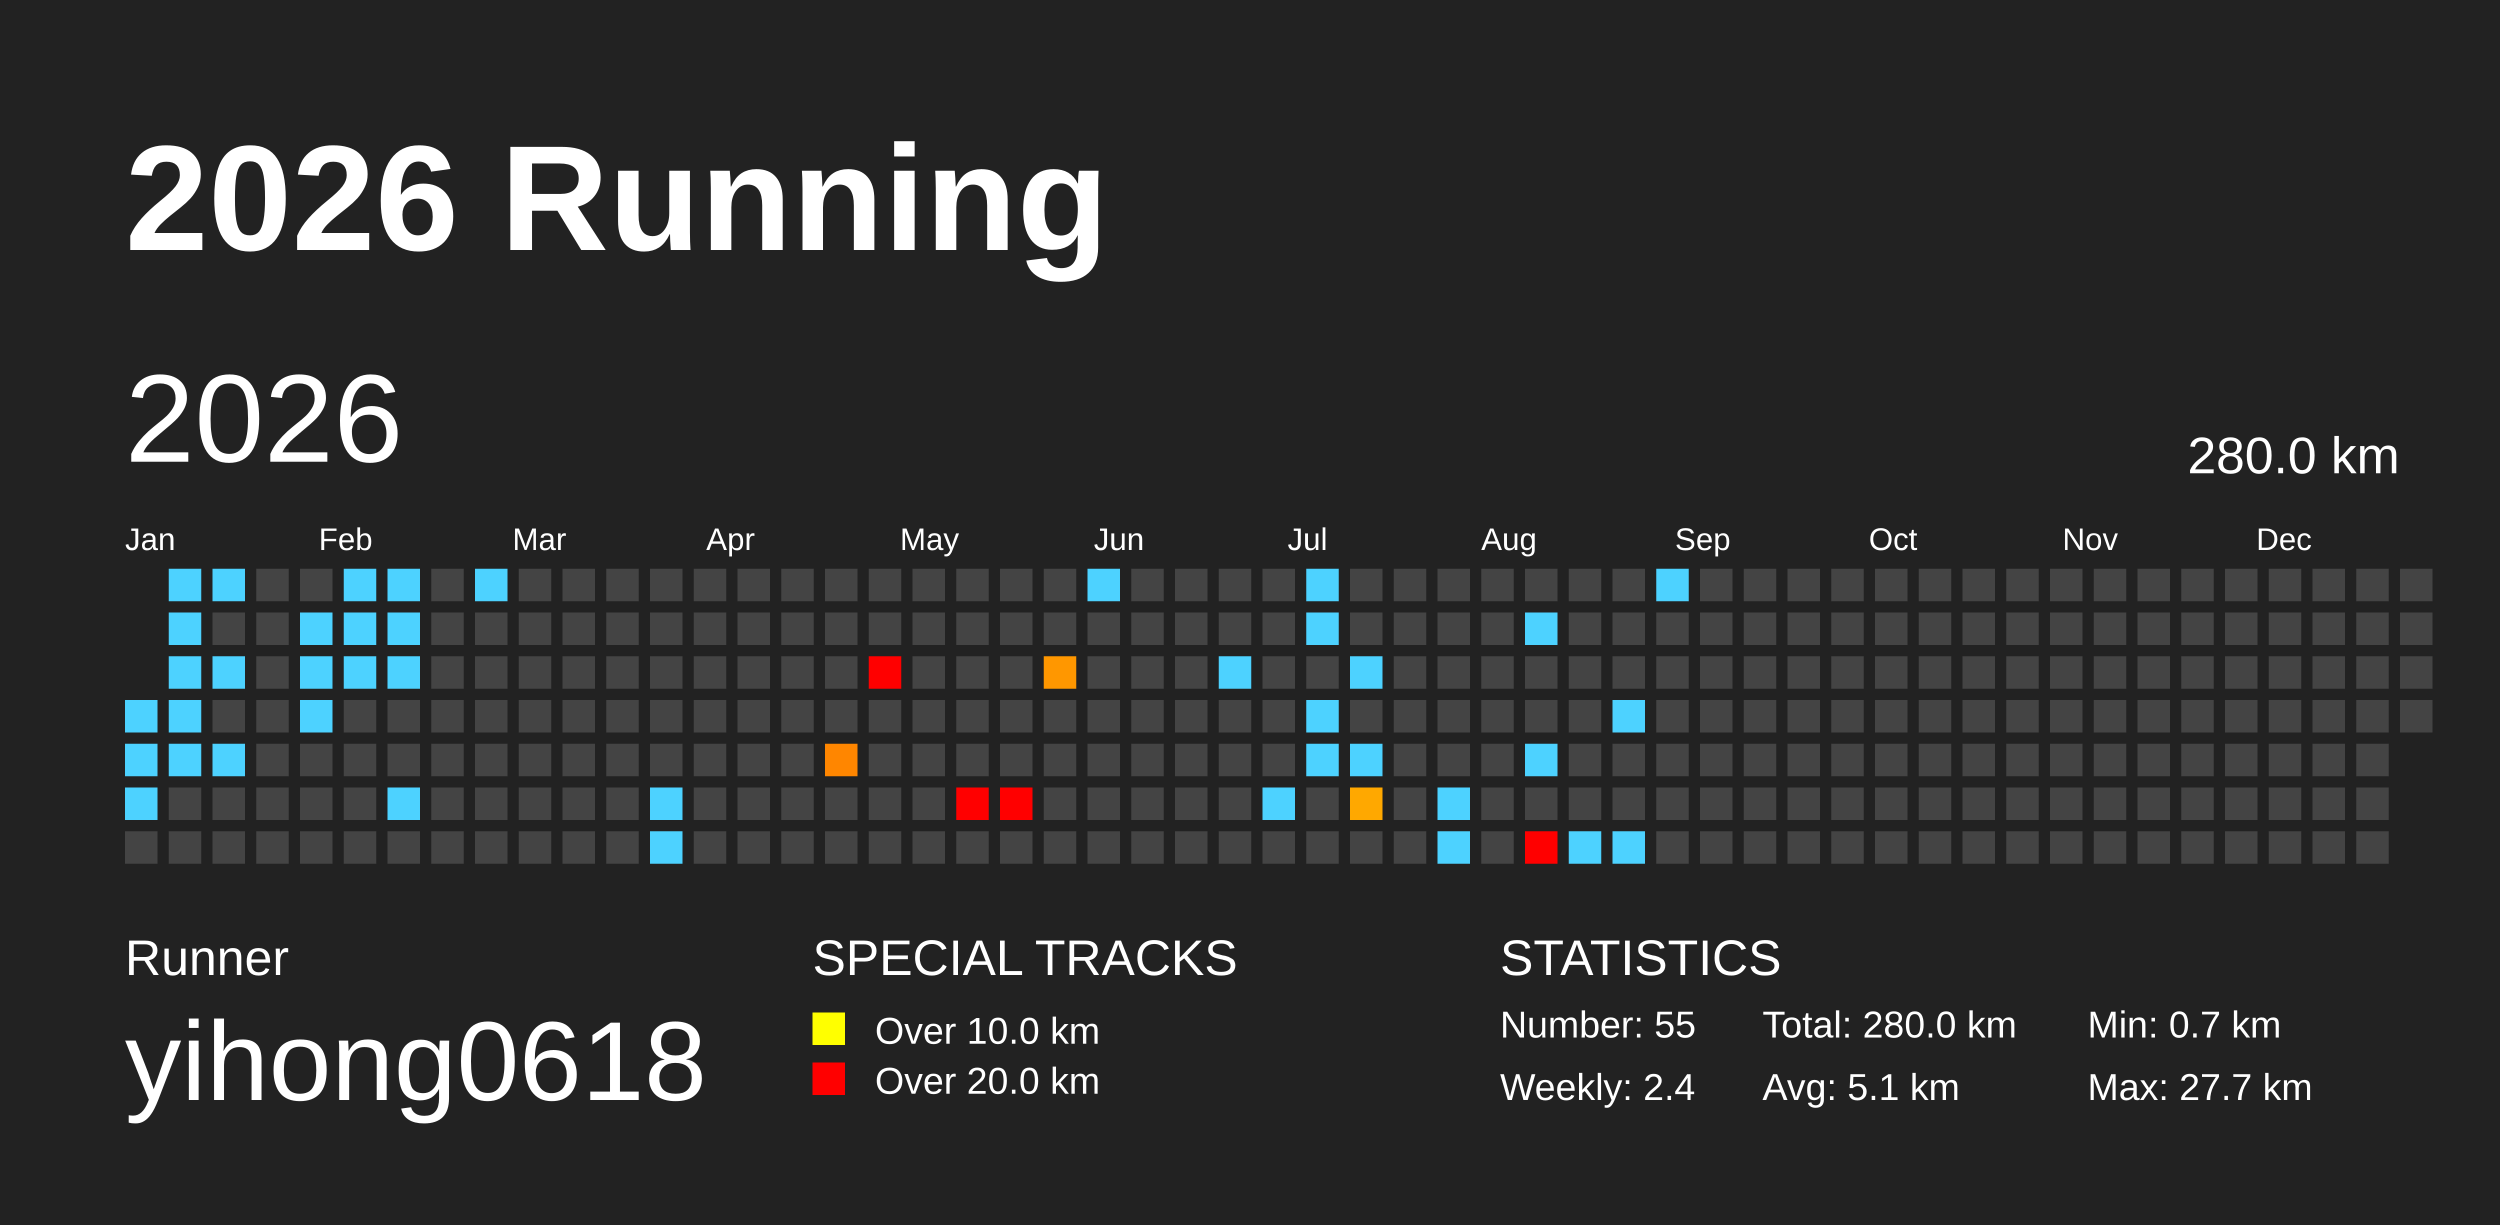
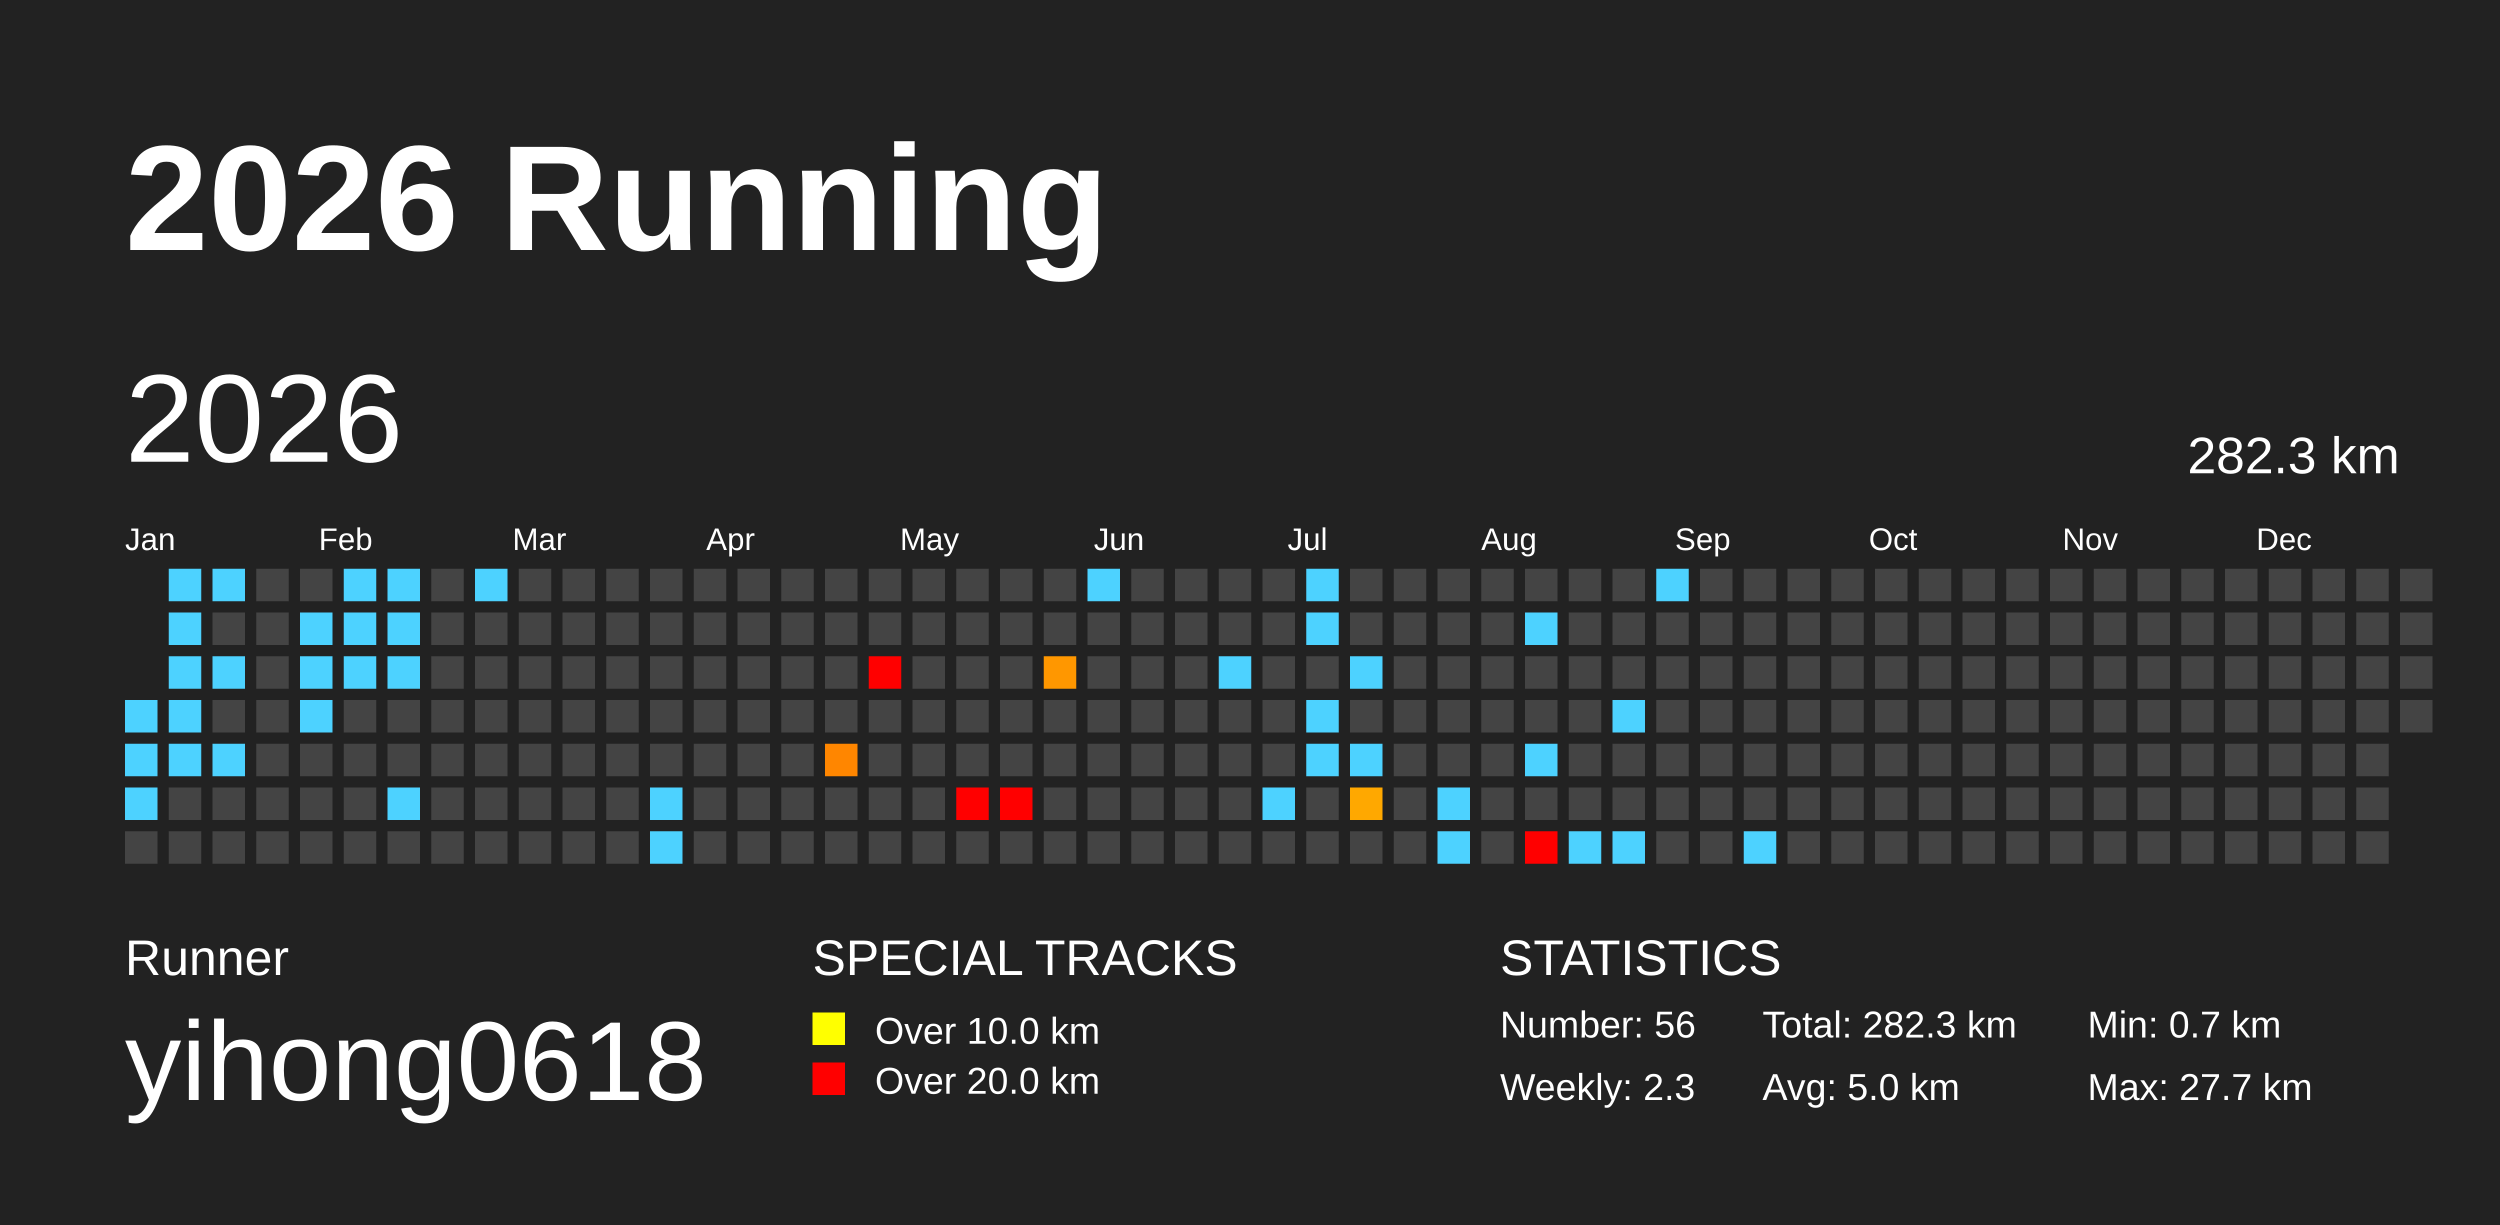
<svg xmlns="http://www.w3.org/2000/svg" baseProfile="full" height="98mm" version="1.1" viewBox="0,0,200,98" width="200mm">
  <defs />
  <rect fill="#222222" height="98" width="200" x="0" y="0" />
  <text fill="#FFFFFF" style="font-size:12px; font-family:Arial; font-weight:bold;" x="10" y="20">2026 Running</text>
  <text fill="#FFFFFF" style="font-size:4px; font-family:Arial" x="10" y="78">Runner</text>
  <text fill="#FFFFFF" style="font-size:9px; font-family:Arial" x="10" y="88">yihong0618</text>
  <text fill="#FFFFFF" style="font-size:4px; font-family:Arial" x="65" y="78">SPECIAL TRACKS</text>
  <rect fill="yellow" height="2.6" width="2.6" x="65" y="81" />
  <text fill="#FFFFFF" style="font-size:3px; font-family:Arial" x="70" y="83.5">Over 10.0 km</text>
  <rect fill="red" height="2.6" width="2.6" x="65" y="85" />
  <text fill="#FFFFFF" style="font-size:3px; font-family:Arial" x="70" y="87.5">Over 20.0 km</text>
  <text fill="#FFFFFF" style="font-size:4px; font-family:Arial" x="120" y="78">STATISTICS</text>
-   <text fill="#FFFFFF" style="font-size:3px; font-family:Arial" x="120" y="83">Number: 55</text>
-   <text fill="#FFFFFF" style="font-size:3px; font-family:Arial" x="120" y="88">Weekly: 2.4</text>
-   <text fill="#FFFFFF" style="font-size:3px; font-family:Arial" x="141" y="83">Total: 280.0 km</text>
-   <text fill="#FFFFFF" style="font-size:3px; font-family:Arial" x="141" y="88">Avg: 5.1 km</text>
+   <text fill="#FFFFFF" style="font-size:3px; font-family:Arial" x="120" y="83">Number: 56</text>
+   <text fill="#FFFFFF" style="font-size:3px; font-family:Arial" x="120" y="88">Weekly: 2.3</text>
+   <text fill="#FFFFFF" style="font-size:3px; font-family:Arial" x="141" y="83">Total: 282.3 km</text>
+   <text fill="#FFFFFF" style="font-size:3px; font-family:Arial" x="141" y="88">Avg: 5.0 km</text>
  <text fill="#FFFFFF" style="font-size:3px; font-family:Arial" x="167" y="83">Min: 0.7 km</text>
  <text fill="#FFFFFF" style="font-size:3px; font-family:Arial" x="167" y="88">Max: 27.7 km</text>
  <text dominant-baseline="hanging" fill="#FFFFFF" style="font-size:10.0px; font-family:Arial;" x="10" y="30">2026</text>
-   <text dominant-baseline="hanging" fill="#FFFFFF" style="font-size:4.125px; font-family:Arial;" x="175" y="35">280.0 km</text>
+   <text dominant-baseline="hanging" fill="#FFFFFF" style="font-size:4.125px; font-family:Arial;" x="175" y="35">282.3 km</text>
  <text fill="#FFFFFF" style="font-size:2.5px; font-family:Arial" x="10.0" y="44">Jan</text>
  <text fill="#FFFFFF" style="font-size:2.5px; font-family:Arial" x="25.5" y="44">Feb</text>
  <text fill="#FFFFFF" style="font-size:2.5px; font-family:Arial" x="41.0" y="44">Mar</text>
  <text fill="#FFFFFF" style="font-size:2.5px; font-family:Arial" x="56.5" y="44">Apr</text>
  <text fill="#FFFFFF" style="font-size:2.5px; font-family:Arial" x="72.0" y="44">May</text>
  <text fill="#FFFFFF" style="font-size:2.5px; font-family:Arial" x="87.5" y="44">Jun</text>
  <text fill="#FFFFFF" style="font-size:2.5px; font-family:Arial" x="103.0" y="44">Jul</text>
  <text fill="#FFFFFF" style="font-size:2.5px; font-family:Arial" x="118.5" y="44">Aug</text>
  <text fill="#FFFFFF" style="font-size:2.5px; font-family:Arial" x="134.0" y="44">Sep</text>
  <text fill="#FFFFFF" style="font-size:2.5px; font-family:Arial" x="149.5" y="44">Oct</text>
  <text fill="#FFFFFF" style="font-size:2.5px; font-family:Arial" x="165.0" y="44">Nov</text>
  <text fill="#FFFFFF" style="font-size:2.5px; font-family:Arial" x="180.5" y="44">Dec</text>
  <rect fill="#4dd2ff" height="2.6" width="2.6" x="10.0" y="56.0" />
  <rect fill="#4dd2ff" height="2.6" width="2.6" x="10.0" y="59.5" />
  <rect fill="#4dd2ff" height="2.6" width="2.6" x="10.0" y="63.0" />
  <rect fill="#444444" height="2.6" width="2.6" x="10.0" y="66.5" />
  <rect fill="#4dd2ff" height="2.6" width="2.6" x="13.5" y="45.5" />
  <rect fill="#4dd2ff" height="2.6" width="2.6" x="13.5" y="49.0" />
  <rect fill="#4dd2ff" height="2.6" width="2.6" x="13.5" y="52.5" />
  <rect fill="#4dd2ff" height="2.6" width="2.6" x="13.5" y="56.0" />
  <rect fill="#4dd2ff" height="2.6" width="2.6" x="13.5" y="59.5" />
  <rect fill="#444444" height="2.6" width="2.6" x="13.5" y="63.0" />
  <rect fill="#444444" height="2.6" width="2.6" x="13.5" y="66.5" />
  <rect fill="#4dd2ff" height="2.6" width="2.6" x="17.0" y="45.5" />
  <rect fill="#444444" height="2.6" width="2.6" x="17.0" y="49.0" />
  <rect fill="#4dd2ff" height="2.6" width="2.6" x="17.0" y="52.5" />
  <rect fill="#444444" height="2.6" width="2.6" x="17.0" y="56.0" />
  <rect fill="#4dd2ff" height="2.6" width="2.6" x="17.0" y="59.5" />
  <rect fill="#444444" height="2.6" width="2.6" x="17.0" y="63.0" />
  <rect fill="#444444" height="2.6" width="2.6" x="17.0" y="66.5" />
  <rect fill="#444444" height="2.6" width="2.6" x="20.5" y="45.5" />
  <rect fill="#444444" height="2.6" width="2.6" x="20.5" y="49.0" />
  <rect fill="#444444" height="2.6" width="2.6" x="20.5" y="52.5" />
  <rect fill="#444444" height="2.6" width="2.6" x="20.5" y="56.0" />
  <rect fill="#444444" height="2.6" width="2.6" x="20.5" y="59.5" />
  <rect fill="#444444" height="2.6" width="2.6" x="20.5" y="63.0" />
  <rect fill="#444444" height="2.6" width="2.6" x="20.5" y="66.5" />
  <rect fill="#444444" height="2.6" width="2.6" x="24.0" y="45.5" />
  <rect fill="#4dd2ff" height="2.6" width="2.6" x="24.0" y="49.0" />
  <rect fill="#4dd2ff" height="2.6" width="2.6" x="24.0" y="52.5" />
  <rect fill="#4dd2ff" height="2.6" width="2.6" x="24.0" y="56.0" />
  <rect fill="#444444" height="2.6" width="2.6" x="24.0" y="59.5" />
  <rect fill="#444444" height="2.6" width="2.6" x="24.0" y="63.0" />
  <rect fill="#444444" height="2.6" width="2.6" x="24.0" y="66.5" />
  <rect fill="#4dd2ff" height="2.6" width="2.6" x="27.5" y="45.5" />
  <rect fill="#4dd2ff" height="2.6" width="2.6" x="27.5" y="49.0" />
  <rect fill="#4dd2ff" height="2.6" width="2.6" x="27.5" y="52.5" />
  <rect fill="#444444" height="2.6" width="2.6" x="27.5" y="56.0" />
  <rect fill="#444444" height="2.6" width="2.6" x="27.5" y="59.5" />
  <rect fill="#444444" height="2.6" width="2.6" x="27.5" y="63.0" />
  <rect fill="#444444" height="2.6" width="2.6" x="27.5" y="66.5" />
  <rect fill="#4dd2ff" height="2.6" width="2.6" x="31.0" y="45.5" />
  <rect fill="#4dd2ff" height="2.6" width="2.6" x="31.0" y="49.0" />
  <rect fill="#4dd2ff" height="2.6" width="2.6" x="31.0" y="52.5" />
  <rect fill="#444444" height="2.6" width="2.6" x="31.0" y="56.0" />
  <rect fill="#444444" height="2.6" width="2.6" x="31.0" y="59.5" />
  <rect fill="#4dd2ff" height="2.6" width="2.6" x="31.0" y="63.0" />
  <rect fill="#444444" height="2.6" width="2.6" x="31.0" y="66.5" />
  <rect fill="#444444" height="2.6" width="2.6" x="34.5" y="45.5" />
  <rect fill="#444444" height="2.6" width="2.6" x="34.5" y="49.0" />
  <rect fill="#444444" height="2.6" width="2.6" x="34.5" y="52.5" />
  <rect fill="#444444" height="2.6" width="2.6" x="34.5" y="56.0" />
  <rect fill="#444444" height="2.6" width="2.6" x="34.5" y="59.5" />
  <rect fill="#444444" height="2.6" width="2.6" x="34.5" y="63.0" />
  <rect fill="#444444" height="2.6" width="2.6" x="34.5" y="66.5" />
  <rect fill="#4dd2ff" height="2.6" width="2.6" x="38.0" y="45.5" />
  <rect fill="#444444" height="2.6" width="2.6" x="38.0" y="49.0" />
  <rect fill="#444444" height="2.6" width="2.6" x="38.0" y="52.5" />
  <rect fill="#444444" height="2.6" width="2.6" x="38.0" y="56.0" />
  <rect fill="#444444" height="2.6" width="2.6" x="38.0" y="59.5" />
  <rect fill="#444444" height="2.6" width="2.6" x="38.0" y="63.0" />
  <rect fill="#444444" height="2.6" width="2.6" x="38.0" y="66.5" />
  <rect fill="#444444" height="2.6" width="2.6" x="41.5" y="45.5" />
  <rect fill="#444444" height="2.6" width="2.6" x="41.5" y="49.0" />
  <rect fill="#444444" height="2.6" width="2.6" x="41.5" y="52.5" />
  <rect fill="#444444" height="2.6" width="2.6" x="41.5" y="56.0" />
  <rect fill="#444444" height="2.6" width="2.6" x="41.5" y="59.5" />
  <rect fill="#444444" height="2.6" width="2.6" x="41.5" y="63.0" />
  <rect fill="#444444" height="2.6" width="2.6" x="41.5" y="66.5" />
  <rect fill="#444444" height="2.6" width="2.6" x="45.0" y="45.5" />
  <rect fill="#444444" height="2.6" width="2.6" x="45.0" y="49.0" />
  <rect fill="#444444" height="2.6" width="2.6" x="45.0" y="52.5" />
  <rect fill="#444444" height="2.6" width="2.6" x="45.0" y="56.0" />
  <rect fill="#444444" height="2.6" width="2.6" x="45.0" y="59.5" />
  <rect fill="#444444" height="2.6" width="2.6" x="45.0" y="63.0" />
  <rect fill="#444444" height="2.6" width="2.6" x="45.0" y="66.5" />
  <rect fill="#444444" height="2.6" width="2.6" x="48.5" y="45.5" />
  <rect fill="#444444" height="2.6" width="2.6" x="48.5" y="49.0" />
  <rect fill="#444444" height="2.6" width="2.6" x="48.5" y="52.5" />
  <rect fill="#444444" height="2.6" width="2.6" x="48.5" y="56.0" />
  <rect fill="#444444" height="2.6" width="2.6" x="48.5" y="59.5" />
  <rect fill="#444444" height="2.6" width="2.6" x="48.5" y="63.0" />
  <rect fill="#444444" height="2.6" width="2.6" x="48.5" y="66.5" />
  <rect fill="#444444" height="2.6" width="2.6" x="52.0" y="45.5" />
  <rect fill="#444444" height="2.6" width="2.6" x="52.0" y="49.0" />
  <rect fill="#444444" height="2.6" width="2.6" x="52.0" y="52.5" />
  <rect fill="#444444" height="2.6" width="2.6" x="52.0" y="56.0" />
  <rect fill="#444444" height="2.6" width="2.6" x="52.0" y="59.5" />
  <rect fill="#4dd2ff" height="2.6" width="2.6" x="52.0" y="63.0" />
  <rect fill="#4dd2ff" height="2.6" width="2.6" x="52.0" y="66.5" />
  <rect fill="#444444" height="2.6" width="2.6" x="55.5" y="45.5" />
  <rect fill="#444444" height="2.6" width="2.6" x="55.5" y="49.0" />
  <rect fill="#444444" height="2.6" width="2.6" x="55.5" y="52.5" />
  <rect fill="#444444" height="2.6" width="2.6" x="55.5" y="56.0" />
  <rect fill="#444444" height="2.6" width="2.6" x="55.5" y="59.5" />
  <rect fill="#444444" height="2.6" width="2.6" x="55.5" y="63.0" />
  <rect fill="#444444" height="2.6" width="2.6" x="55.5" y="66.5" />
  <rect fill="#444444" height="2.6" width="2.6" x="59.0" y="45.5" />
  <rect fill="#444444" height="2.6" width="2.6" x="59.0" y="49.0" />
  <rect fill="#444444" height="2.6" width="2.6" x="59.0" y="52.5" />
  <rect fill="#444444" height="2.6" width="2.6" x="59.0" y="56.0" />
  <rect fill="#444444" height="2.6" width="2.6" x="59.0" y="59.5" />
  <rect fill="#444444" height="2.6" width="2.6" x="59.0" y="63.0" />
  <rect fill="#444444" height="2.6" width="2.6" x="59.0" y="66.5" />
  <rect fill="#444444" height="2.6" width="2.6" x="62.5" y="45.5" />
  <rect fill="#444444" height="2.6" width="2.6" x="62.5" y="49.0" />
  <rect fill="#444444" height="2.6" width="2.6" x="62.5" y="52.5" />
  <rect fill="#444444" height="2.6" width="2.6" x="62.5" y="56.0" />
  <rect fill="#444444" height="2.6" width="2.6" x="62.5" y="59.5" />
  <rect fill="#444444" height="2.6" width="2.6" x="62.5" y="63.0" />
  <rect fill="#444444" height="2.6" width="2.6" x="62.5" y="66.5" />
  <rect fill="#444444" height="2.6" width="2.6" x="66.0" y="45.5" />
  <rect fill="#444444" height="2.6" width="2.6" x="66.0" y="49.0" />
  <rect fill="#444444" height="2.6" width="2.6" x="66.0" y="52.5" />
  <rect fill="#444444" height="2.6" width="2.6" x="66.0" y="56.0" />
  <rect fill="#ff8600" height="2.6" width="2.6" x="66.0" y="59.5" />
  <rect fill="#444444" height="2.6" width="2.6" x="66.0" y="63.0" />
  <rect fill="#444444" height="2.6" width="2.6" x="66.0" y="66.5" />
  <rect fill="#444444" height="2.6" width="2.6" x="69.5" y="45.5" />
  <rect fill="#444444" height="2.6" width="2.6" x="69.5" y="49.0" />
  <rect fill="red" height="2.6" width="2.6" x="69.5" y="52.5" />
  <rect fill="#444444" height="2.6" width="2.6" x="69.5" y="56.0" />
  <rect fill="#444444" height="2.6" width="2.6" x="69.5" y="59.5" />
  <rect fill="#444444" height="2.6" width="2.6" x="69.5" y="63.0" />
  <rect fill="#444444" height="2.6" width="2.6" x="69.5" y="66.5" />
  <rect fill="#444444" height="2.6" width="2.6" x="73.0" y="45.5" />
  <rect fill="#444444" height="2.6" width="2.6" x="73.0" y="49.0" />
  <rect fill="#444444" height="2.6" width="2.6" x="73.0" y="52.5" />
  <rect fill="#444444" height="2.6" width="2.6" x="73.0" y="56.0" />
  <rect fill="#444444" height="2.6" width="2.6" x="73.0" y="59.5" />
  <rect fill="#444444" height="2.6" width="2.6" x="73.0" y="63.0" />
  <rect fill="#444444" height="2.6" width="2.6" x="73.0" y="66.5" />
  <rect fill="#444444" height="2.6" width="2.6" x="76.5" y="45.5" />
  <rect fill="#444444" height="2.6" width="2.6" x="76.5" y="49.0" />
  <rect fill="#444444" height="2.6" width="2.6" x="76.5" y="52.5" />
  <rect fill="#444444" height="2.6" width="2.6" x="76.5" y="56.0" />
  <rect fill="#444444" height="2.6" width="2.6" x="76.5" y="59.5" />
  <rect fill="red" height="2.6" width="2.6" x="76.5" y="63.0" />
  <rect fill="#444444" height="2.6" width="2.6" x="76.5" y="66.5" />
  <rect fill="#444444" height="2.6" width="2.6" x="80.0" y="45.5" />
  <rect fill="#444444" height="2.6" width="2.6" x="80.0" y="49.0" />
  <rect fill="#444444" height="2.6" width="2.6" x="80.0" y="52.5" />
  <rect fill="#444444" height="2.6" width="2.6" x="80.0" y="56.0" />
  <rect fill="#444444" height="2.6" width="2.6" x="80.0" y="59.5" />
  <rect fill="red" height="2.6" width="2.6" x="80.0" y="63.0" />
  <rect fill="#444444" height="2.6" width="2.6" x="80.0" y="66.5" />
  <rect fill="#444444" height="2.6" width="2.6" x="83.5" y="45.5" />
  <rect fill="#444444" height="2.6" width="2.6" x="83.5" y="49.0" />
  <rect fill="#ff9700" height="2.6" width="2.6" x="83.5" y="52.5" />
  <rect fill="#444444" height="2.6" width="2.6" x="83.5" y="56.0" />
  <rect fill="#444444" height="2.6" width="2.6" x="83.5" y="59.5" />
  <rect fill="#444444" height="2.6" width="2.6" x="83.5" y="63.0" />
  <rect fill="#444444" height="2.6" width="2.6" x="83.5" y="66.5" />
  <rect fill="#4dd2ff" height="2.6" width="2.6" x="87.0" y="45.5" />
  <rect fill="#444444" height="2.6" width="2.6" x="87.0" y="49.0" />
  <rect fill="#444444" height="2.6" width="2.6" x="87.0" y="52.5" />
  <rect fill="#444444" height="2.6" width="2.6" x="87.0" y="56.0" />
  <rect fill="#444444" height="2.6" width="2.6" x="87.0" y="59.5" />
  <rect fill="#444444" height="2.6" width="2.6" x="87.0" y="63.0" />
  <rect fill="#444444" height="2.6" width="2.6" x="87.0" y="66.5" />
  <rect fill="#444444" height="2.6" width="2.6" x="90.5" y="45.5" />
  <rect fill="#444444" height="2.6" width="2.6" x="90.5" y="49.0" />
  <rect fill="#444444" height="2.6" width="2.6" x="90.5" y="52.5" />
  <rect fill="#444444" height="2.6" width="2.6" x="90.5" y="56.0" />
  <rect fill="#444444" height="2.6" width="2.6" x="90.5" y="59.5" />
  <rect fill="#444444" height="2.6" width="2.6" x="90.5" y="63.0" />
  <rect fill="#444444" height="2.6" width="2.6" x="90.5" y="66.5" />
  <rect fill="#444444" height="2.6" width="2.6" x="94.0" y="45.5" />
  <rect fill="#444444" height="2.6" width="2.6" x="94.0" y="49.0" />
  <rect fill="#444444" height="2.6" width="2.6" x="94.0" y="52.5" />
  <rect fill="#444444" height="2.6" width="2.6" x="94.0" y="56.0" />
  <rect fill="#444444" height="2.6" width="2.6" x="94.0" y="59.5" />
  <rect fill="#444444" height="2.6" width="2.6" x="94.0" y="63.0" />
  <rect fill="#444444" height="2.6" width="2.6" x="94.0" y="66.5" />
  <rect fill="#444444" height="2.6" width="2.6" x="97.5" y="45.5" />
  <rect fill="#444444" height="2.6" width="2.6" x="97.5" y="49.0" />
  <rect fill="#4dd2ff" height="2.6" width="2.6" x="97.5" y="52.5" />
  <rect fill="#444444" height="2.6" width="2.6" x="97.5" y="56.0" />
  <rect fill="#444444" height="2.6" width="2.6" x="97.5" y="59.5" />
  <rect fill="#444444" height="2.6" width="2.6" x="97.5" y="63.0" />
  <rect fill="#444444" height="2.6" width="2.6" x="97.5" y="66.5" />
  <rect fill="#444444" height="2.6" width="2.6" x="101.0" y="45.5" />
  <rect fill="#444444" height="2.6" width="2.6" x="101.0" y="49.0" />
  <rect fill="#444444" height="2.6" width="2.6" x="101.0" y="52.5" />
  <rect fill="#444444" height="2.6" width="2.6" x="101.0" y="56.0" />
  <rect fill="#444444" height="2.6" width="2.6" x="101.0" y="59.5" />
  <rect fill="#4dd2ff" height="2.6" width="2.6" x="101.0" y="63.0" />
  <rect fill="#444444" height="2.6" width="2.6" x="101.0" y="66.5" />
  <rect fill="#4dd2ff" height="2.6" width="2.6" x="104.5" y="45.5" />
  <rect fill="#4dd2ff" height="2.6" width="2.6" x="104.5" y="49.0" />
  <rect fill="#444444" height="2.6" width="2.6" x="104.5" y="52.5" />
  <rect fill="#4dd2ff" height="2.6" width="2.6" x="104.5" y="56.0" />
  <rect fill="#4dd2ff" height="2.6" width="2.6" x="104.5" y="59.5" />
  <rect fill="#444444" height="2.6" width="2.6" x="104.5" y="63.0" />
  <rect fill="#444444" height="2.6" width="2.6" x="104.5" y="66.5" />
  <rect fill="#444444" height="2.6" width="2.6" x="108.0" y="45.5" />
  <rect fill="#444444" height="2.6" width="2.6" x="108.0" y="49.0" />
  <rect fill="#4dd2ff" height="2.6" width="2.6" x="108.0" y="52.5" />
  <rect fill="#444444" height="2.6" width="2.6" x="108.0" y="56.0" />
  <rect fill="#4dd2ff" height="2.6" width="2.6" x="108.0" y="59.5" />
  <rect fill="#ffa800" height="2.6" width="2.6" x="108.0" y="63.0" />
  <rect fill="#444444" height="2.6" width="2.6" x="108.0" y="66.5" />
  <rect fill="#444444" height="2.6" width="2.6" x="111.5" y="45.5" />
  <rect fill="#444444" height="2.6" width="2.6" x="111.5" y="49.0" />
  <rect fill="#444444" height="2.6" width="2.6" x="111.5" y="52.5" />
  <rect fill="#444444" height="2.6" width="2.6" x="111.5" y="56.0" />
  <rect fill="#444444" height="2.6" width="2.6" x="111.5" y="59.5" />
  <rect fill="#444444" height="2.6" width="2.6" x="111.5" y="63.0" />
  <rect fill="#444444" height="2.6" width="2.6" x="111.5" y="66.5" />
  <rect fill="#444444" height="2.6" width="2.6" x="115.0" y="45.5" />
  <rect fill="#444444" height="2.6" width="2.6" x="115.0" y="49.0" />
  <rect fill="#444444" height="2.6" width="2.6" x="115.0" y="52.5" />
  <rect fill="#444444" height="2.6" width="2.6" x="115.0" y="56.0" />
  <rect fill="#444444" height="2.6" width="2.6" x="115.0" y="59.5" />
  <rect fill="#4dd2ff" height="2.6" width="2.6" x="115.0" y="63.0" />
  <rect fill="#4dd2ff" height="2.6" width="2.6" x="115.0" y="66.5" />
  <rect fill="#444444" height="2.6" width="2.6" x="118.5" y="45.5" />
  <rect fill="#444444" height="2.6" width="2.6" x="118.5" y="49.0" />
  <rect fill="#444444" height="2.6" width="2.6" x="118.5" y="52.5" />
  <rect fill="#444444" height="2.6" width="2.6" x="118.5" y="56.0" />
  <rect fill="#444444" height="2.6" width="2.6" x="118.5" y="59.5" />
  <rect fill="#444444" height="2.6" width="2.6" x="118.5" y="63.0" />
  <rect fill="#444444" height="2.6" width="2.6" x="118.5" y="66.5" />
  <rect fill="#444444" height="2.6" width="2.6" x="122.0" y="45.5" />
  <rect fill="#4dd2ff" height="2.6" width="2.6" x="122.0" y="49.0" />
  <rect fill="#444444" height="2.6" width="2.6" x="122.0" y="52.5" />
  <rect fill="#444444" height="2.6" width="2.6" x="122.0" y="56.0" />
  <rect fill="#4dd2ff" height="2.6" width="2.6" x="122.0" y="59.5" />
  <rect fill="#444444" height="2.6" width="2.6" x="122.0" y="63.0" />
  <rect fill="red" height="2.6" width="2.6" x="122.0" y="66.5" />
  <rect fill="#444444" height="2.6" width="2.6" x="125.5" y="45.5" />
  <rect fill="#444444" height="2.6" width="2.6" x="125.5" y="49.0" />
  <rect fill="#444444" height="2.6" width="2.6" x="125.5" y="52.5" />
  <rect fill="#444444" height="2.6" width="2.6" x="125.5" y="56.0" />
  <rect fill="#444444" height="2.6" width="2.6" x="125.5" y="59.5" />
  <rect fill="#444444" height="2.6" width="2.6" x="125.5" y="63.0" />
  <rect fill="#4dd2ff" height="2.6" width="2.6" x="125.5" y="66.5" />
  <rect fill="#444444" height="2.6" width="2.6" x="129.0" y="45.5" />
  <rect fill="#444444" height="2.6" width="2.6" x="129.0" y="49.0" />
  <rect fill="#444444" height="2.6" width="2.6" x="129.0" y="52.5" />
  <rect fill="#4dd2ff" height="2.6" width="2.6" x="129.0" y="56.0" />
  <rect fill="#444444" height="2.6" width="2.6" x="129.0" y="59.5" />
  <rect fill="#444444" height="2.6" width="2.6" x="129.0" y="63.0" />
  <rect fill="#4dd2ff" height="2.6" width="2.6" x="129.0" y="66.5" />
  <rect fill="#4dd2ff" height="2.6" width="2.6" x="132.5" y="45.5" />
  <rect fill="#444444" height="2.6" width="2.6" x="132.5" y="49.0" />
  <rect fill="#444444" height="2.6" width="2.6" x="132.5" y="52.5" />
  <rect fill="#444444" height="2.6" width="2.6" x="132.5" y="56.0" />
  <rect fill="#444444" height="2.6" width="2.6" x="132.5" y="59.5" />
  <rect fill="#444444" height="2.6" width="2.6" x="132.5" y="63.0" />
  <rect fill="#444444" height="2.6" width="2.6" x="132.5" y="66.5" />
  <rect fill="#444444" height="2.6" width="2.6" x="136.0" y="45.5" />
  <rect fill="#444444" height="2.6" width="2.6" x="136.0" y="49.0" />
  <rect fill="#444444" height="2.6" width="2.6" x="136.0" y="52.5" />
  <rect fill="#444444" height="2.6" width="2.6" x="136.0" y="56.0" />
  <rect fill="#444444" height="2.6" width="2.6" x="136.0" y="59.5" />
  <rect fill="#444444" height="2.6" width="2.6" x="136.0" y="63.0" />
  <rect fill="#444444" height="2.6" width="2.6" x="136.0" y="66.5" />
  <rect fill="#444444" height="2.6" width="2.6" x="139.5" y="45.5" />
  <rect fill="#444444" height="2.6" width="2.6" x="139.5" y="49.0" />
  <rect fill="#444444" height="2.6" width="2.6" x="139.5" y="52.5" />
  <rect fill="#444444" height="2.6" width="2.6" x="139.5" y="56.0" />
  <rect fill="#444444" height="2.6" width="2.6" x="139.5" y="59.5" />
  <rect fill="#444444" height="2.6" width="2.6" x="139.5" y="63.0" />
-   <rect fill="#444444" height="2.6" width="2.6" x="139.5" y="66.5" />
+   <rect fill="#4dd2ff" height="2.6" width="2.6" x="139.5" y="66.5" />
  <rect fill="#444444" height="2.6" width="2.6" x="143.0" y="45.5" />
  <rect fill="#444444" height="2.6" width="2.6" x="143.0" y="49.0" />
  <rect fill="#444444" height="2.6" width="2.6" x="143.0" y="52.5" />
  <rect fill="#444444" height="2.6" width="2.6" x="143.0" y="56.0" />
  <rect fill="#444444" height="2.6" width="2.6" x="143.0" y="59.5" />
  <rect fill="#444444" height="2.6" width="2.6" x="143.0" y="63.0" />
  <rect fill="#444444" height="2.6" width="2.6" x="143.0" y="66.5" />
  <rect fill="#444444" height="2.6" width="2.6" x="146.5" y="45.5" />
  <rect fill="#444444" height="2.6" width="2.6" x="146.5" y="49.0" />
  <rect fill="#444444" height="2.6" width="2.6" x="146.5" y="52.5" />
  <rect fill="#444444" height="2.6" width="2.6" x="146.5" y="56.0" />
  <rect fill="#444444" height="2.6" width="2.6" x="146.5" y="59.5" />
  <rect fill="#444444" height="2.6" width="2.6" x="146.5" y="63.0" />
  <rect fill="#444444" height="2.6" width="2.6" x="146.5" y="66.5" />
  <rect fill="#444444" height="2.6" width="2.6" x="150.0" y="45.5" />
  <rect fill="#444444" height="2.6" width="2.6" x="150.0" y="49.0" />
  <rect fill="#444444" height="2.6" width="2.6" x="150.0" y="52.5" />
  <rect fill="#444444" height="2.6" width="2.6" x="150.0" y="56.0" />
  <rect fill="#444444" height="2.6" width="2.6" x="150.0" y="59.5" />
  <rect fill="#444444" height="2.6" width="2.6" x="150.0" y="63.0" />
  <rect fill="#444444" height="2.6" width="2.6" x="150.0" y="66.5" />
  <rect fill="#444444" height="2.6" width="2.6" x="153.5" y="45.5" />
  <rect fill="#444444" height="2.6" width="2.6" x="153.5" y="49.0" />
  <rect fill="#444444" height="2.6" width="2.6" x="153.5" y="52.5" />
  <rect fill="#444444" height="2.6" width="2.6" x="153.5" y="56.0" />
  <rect fill="#444444" height="2.6" width="2.6" x="153.5" y="59.5" />
  <rect fill="#444444" height="2.6" width="2.6" x="153.5" y="63.0" />
  <rect fill="#444444" height="2.6" width="2.6" x="153.5" y="66.5" />
  <rect fill="#444444" height="2.6" width="2.6" x="157.0" y="45.5" />
  <rect fill="#444444" height="2.6" width="2.6" x="157.0" y="49.0" />
  <rect fill="#444444" height="2.6" width="2.6" x="157.0" y="52.5" />
  <rect fill="#444444" height="2.6" width="2.6" x="157.0" y="56.0" />
  <rect fill="#444444" height="2.6" width="2.6" x="157.0" y="59.5" />
  <rect fill="#444444" height="2.6" width="2.6" x="157.0" y="63.0" />
  <rect fill="#444444" height="2.6" width="2.6" x="157.0" y="66.5" />
  <rect fill="#444444" height="2.6" width="2.6" x="160.5" y="45.5" />
  <rect fill="#444444" height="2.6" width="2.6" x="160.5" y="49.0" />
  <rect fill="#444444" height="2.6" width="2.6" x="160.5" y="52.5" />
  <rect fill="#444444" height="2.6" width="2.6" x="160.5" y="56.0" />
  <rect fill="#444444" height="2.6" width="2.6" x="160.5" y="59.5" />
  <rect fill="#444444" height="2.6" width="2.6" x="160.5" y="63.0" />
  <rect fill="#444444" height="2.6" width="2.6" x="160.5" y="66.5" />
  <rect fill="#444444" height="2.6" width="2.6" x="164.0" y="45.5" />
  <rect fill="#444444" height="2.6" width="2.6" x="164.0" y="49.0" />
  <rect fill="#444444" height="2.6" width="2.6" x="164.0" y="52.5" />
  <rect fill="#444444" height="2.6" width="2.6" x="164.0" y="56.0" />
  <rect fill="#444444" height="2.6" width="2.6" x="164.0" y="59.5" />
  <rect fill="#444444" height="2.6" width="2.6" x="164.0" y="63.0" />
  <rect fill="#444444" height="2.6" width="2.6" x="164.0" y="66.5" />
  <rect fill="#444444" height="2.6" width="2.6" x="167.5" y="45.5" />
  <rect fill="#444444" height="2.6" width="2.6" x="167.5" y="49.0" />
  <rect fill="#444444" height="2.6" width="2.6" x="167.5" y="52.5" />
  <rect fill="#444444" height="2.6" width="2.6" x="167.5" y="56.0" />
  <rect fill="#444444" height="2.6" width="2.6" x="167.5" y="59.5" />
  <rect fill="#444444" height="2.6" width="2.6" x="167.5" y="63.0" />
  <rect fill="#444444" height="2.6" width="2.6" x="167.5" y="66.5" />
  <rect fill="#444444" height="2.6" width="2.6" x="171.0" y="45.5" />
  <rect fill="#444444" height="2.6" width="2.6" x="171.0" y="49.0" />
  <rect fill="#444444" height="2.6" width="2.6" x="171.0" y="52.5" />
  <rect fill="#444444" height="2.6" width="2.6" x="171.0" y="56.0" />
  <rect fill="#444444" height="2.6" width="2.6" x="171.0" y="59.5" />
  <rect fill="#444444" height="2.6" width="2.6" x="171.0" y="63.0" />
  <rect fill="#444444" height="2.6" width="2.6" x="171.0" y="66.5" />
  <rect fill="#444444" height="2.6" width="2.6" x="174.5" y="45.5" />
  <rect fill="#444444" height="2.6" width="2.6" x="174.5" y="49.0" />
  <rect fill="#444444" height="2.6" width="2.6" x="174.5" y="52.5" />
  <rect fill="#444444" height="2.6" width="2.6" x="174.5" y="56.0" />
  <rect fill="#444444" height="2.6" width="2.6" x="174.5" y="59.5" />
  <rect fill="#444444" height="2.6" width="2.6" x="174.5" y="63.0" />
  <rect fill="#444444" height="2.6" width="2.6" x="174.5" y="66.5" />
  <rect fill="#444444" height="2.6" width="2.6" x="178.0" y="45.5" />
  <rect fill="#444444" height="2.6" width="2.6" x="178.0" y="49.0" />
  <rect fill="#444444" height="2.6" width="2.6" x="178.0" y="52.5" />
  <rect fill="#444444" height="2.6" width="2.6" x="178.0" y="56.0" />
  <rect fill="#444444" height="2.6" width="2.6" x="178.0" y="59.5" />
  <rect fill="#444444" height="2.6" width="2.6" x="178.0" y="63.0" />
  <rect fill="#444444" height="2.6" width="2.6" x="178.0" y="66.5" />
  <rect fill="#444444" height="2.6" width="2.6" x="181.5" y="45.5" />
  <rect fill="#444444" height="2.6" width="2.6" x="181.5" y="49.0" />
  <rect fill="#444444" height="2.6" width="2.6" x="181.5" y="52.5" />
  <rect fill="#444444" height="2.6" width="2.6" x="181.5" y="56.0" />
  <rect fill="#444444" height="2.6" width="2.6" x="181.5" y="59.5" />
  <rect fill="#444444" height="2.6" width="2.6" x="181.5" y="63.0" />
  <rect fill="#444444" height="2.6" width="2.6" x="181.5" y="66.5" />
  <rect fill="#444444" height="2.6" width="2.6" x="185.0" y="45.5" />
  <rect fill="#444444" height="2.6" width="2.6" x="185.0" y="49.0" />
  <rect fill="#444444" height="2.6" width="2.6" x="185.0" y="52.5" />
  <rect fill="#444444" height="2.6" width="2.6" x="185.0" y="56.0" />
  <rect fill="#444444" height="2.6" width="2.6" x="185.0" y="59.5" />
  <rect fill="#444444" height="2.6" width="2.6" x="185.0" y="63.0" />
  <rect fill="#444444" height="2.6" width="2.6" x="185.0" y="66.5" />
  <rect fill="#444444" height="2.6" width="2.6" x="188.5" y="45.5" />
  <rect fill="#444444" height="2.6" width="2.6" x="188.5" y="49.0" />
  <rect fill="#444444" height="2.6" width="2.6" x="188.5" y="52.5" />
  <rect fill="#444444" height="2.6" width="2.6" x="188.5" y="56.0" />
  <rect fill="#444444" height="2.6" width="2.6" x="188.5" y="59.5" />
  <rect fill="#444444" height="2.6" width="2.6" x="188.5" y="63.0" />
  <rect fill="#444444" height="2.6" width="2.6" x="188.5" y="66.5" />
  <rect fill="#444444" height="2.6" width="2.6" x="192.0" y="45.5" />
  <rect fill="#444444" height="2.6" width="2.6" x="192.0" y="49.0" />
  <rect fill="#444444" height="2.6" width="2.6" x="192.0" y="52.5" />
  <rect fill="#444444" height="2.6" width="2.6" x="192.0" y="56.0" />
</svg>
